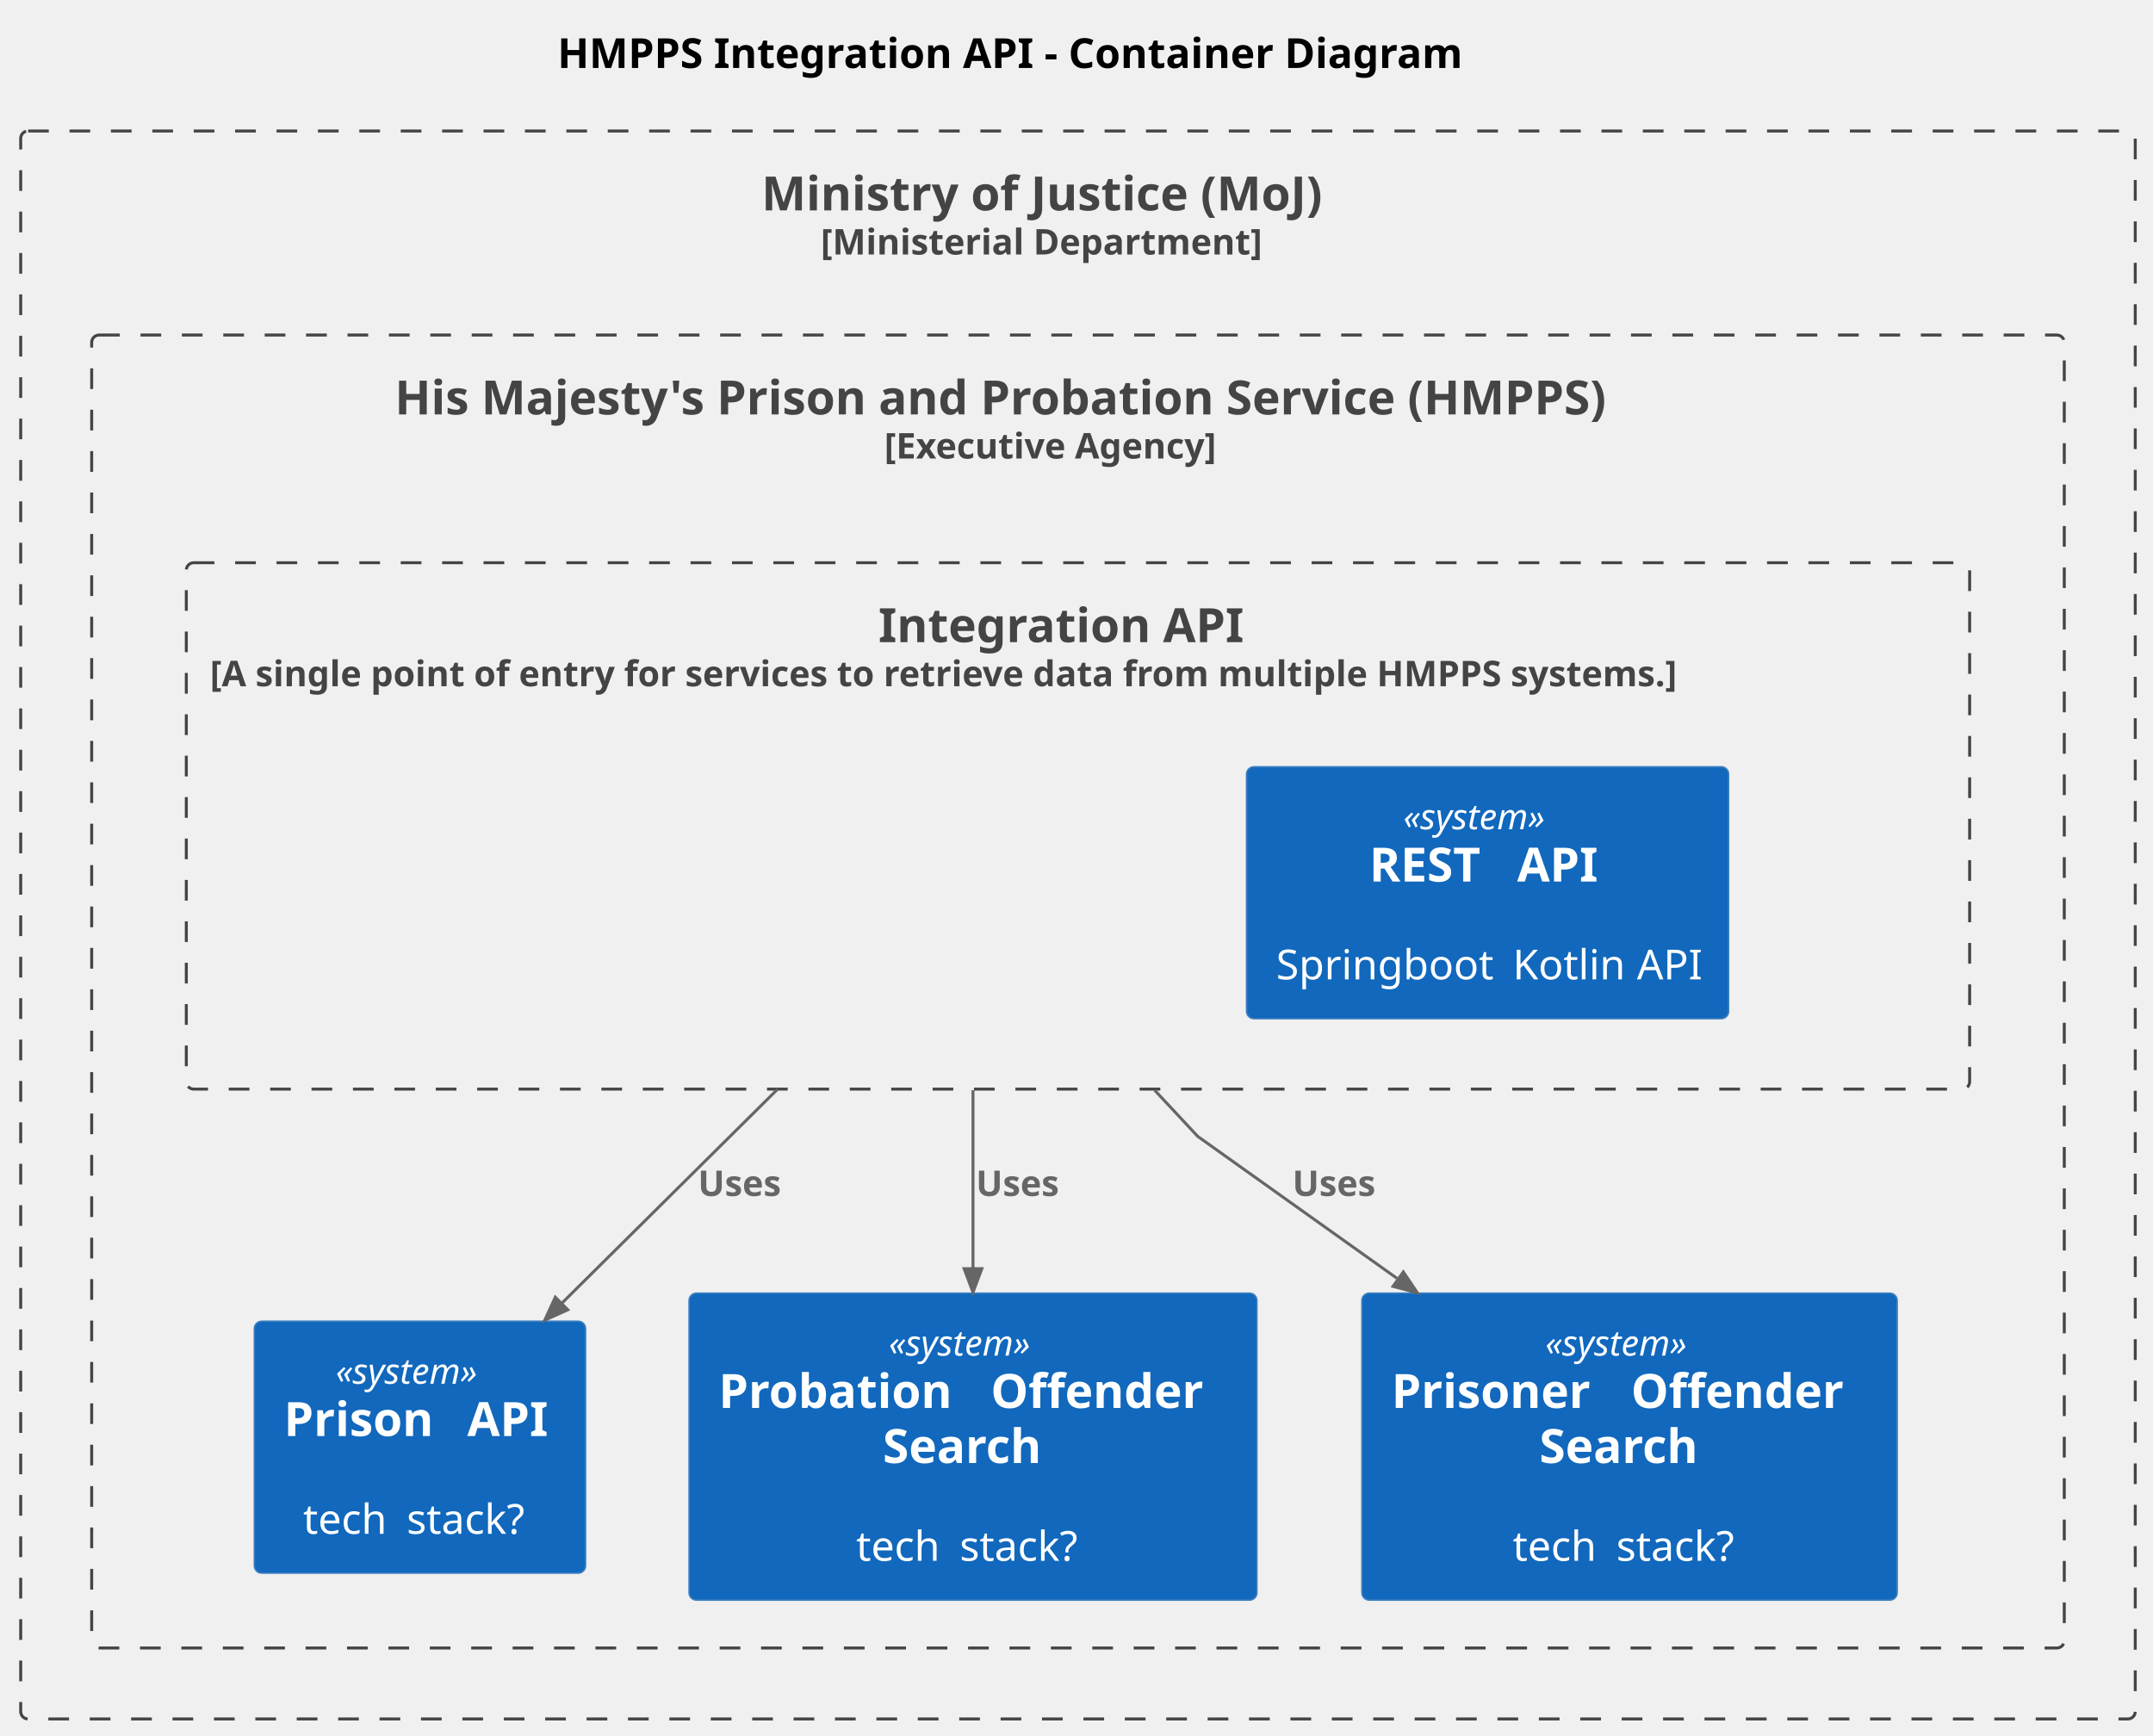
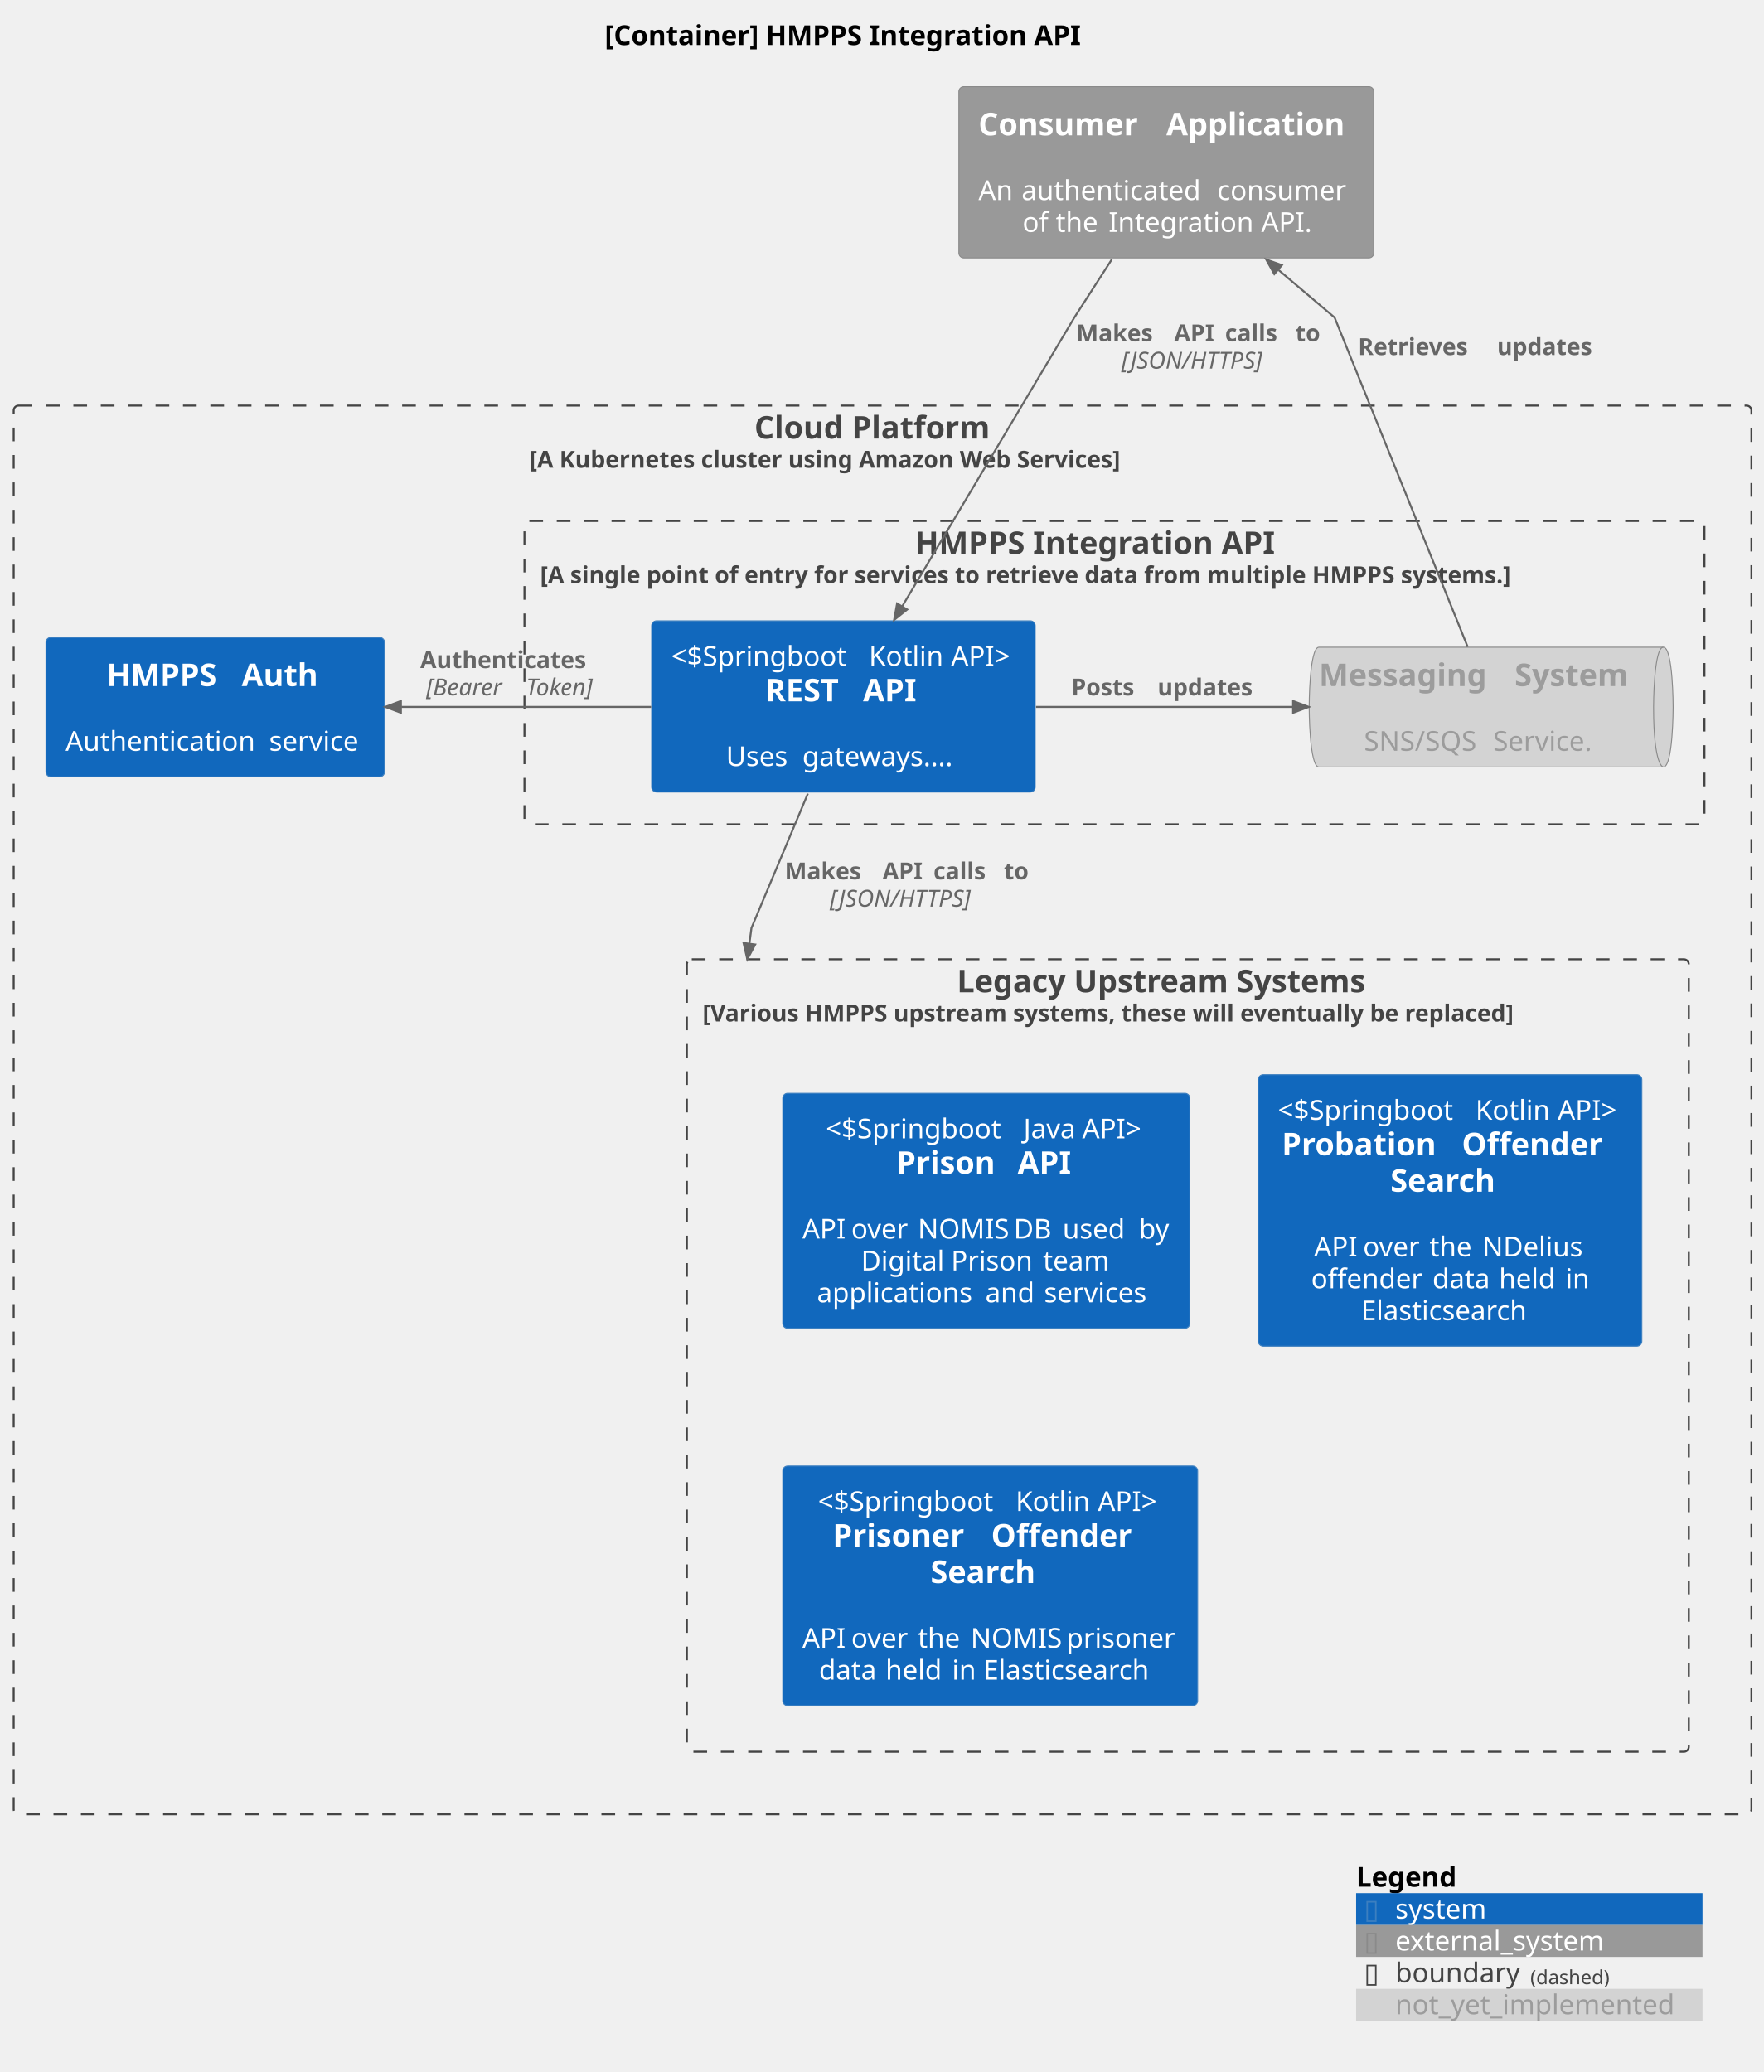
- <svg xmlns="http://www.w3.org/2000/svg" contentStyleType="text/css" height="587px" preserveAspectRatio="none" style="width:728px;height:587px;background:#FFFFFF;" version="1.1" viewBox="0 0 728 587" width="728px" zoomAndPan="magnify">
+ <svg xmlns="http://www.w3.org/2000/svg" xmlns:xlink="http://www.w3.org/1999/xlink" contentStyleType="text/css" height="1059px" preserveAspectRatio="none" style="width:901px;height:1059px;background:#FFFFFF;" version="1.1" viewBox="0 0 901 1059" width="901px" zoomAndPan="magnify">
  <defs />
  <g>
-     <text fill="#000000" font-family="sans-serif" font-size="14" font-weight="bold" lengthAdjust="spacing" textLength="337" x="188.5" y="22.995">HMPPS Integration API - Container Diagram</text>
-     <g id="cluster_moj">
-       <rect fill="none" height="537" rx="2.5" ry="2.5" style="stroke:#444444;stroke-width:1.0;stroke-dasharray:7.0,7.0;" width="715" x="7" y="44.297" />
-       <text fill="#444444" font-family="sans-serif" font-size="16" font-weight="bold" lengthAdjust="spacing" textLength="214" x="257.5" y="71.148">Ministry of Justice (MoJ)</text>
-       <text fill="#444444" font-family="sans-serif" font-size="12" font-weight="bold" lengthAdjust="spacing" textLength="174" x="277.5" y="86.061">[Ministerial Department]</text>
-     </g>
-     <g id="cluster_hmpps">
-       <rect fill="none" height="444" rx="2.5" ry="2.5" style="stroke:#444444;stroke-width:1.0;stroke-dasharray:7.0,7.0;" width="667" x="31" y="113.297" />
-       <text fill="#444444" font-family="sans-serif" font-size="16" font-weight="bold" lengthAdjust="spacing" textLength="462" x="133.5" y="140.148">His Majesty's Prison and Probation Service (HMPPS)</text>
-       <text fill="#444444" font-family="sans-serif" font-size="12" font-weight="bold" lengthAdjust="spacing" textLength="131" x="299" y="155.06">[Executive Agency]</text>
+     <text fill="#000000" font-family="sans-serif" font-size="14" font-weight="bold" lengthAdjust="spacing" textLength="269" x="309" y="22.995">[Container] HMPPS Integration API</text>
+     <g id="cluster_aws_cloudplatform">
+       <a href="https://user-guide.cloud-platform.service.justice.gov.uk/documentation/concepts/cp-tech-overview.html" target="_top" title="https://user-guide.cloud-platform.service.justice.gov.uk/documentation/concepts/cp-tech-overview.html" xlink:actuate="onRequest" xlink:href="https://user-guide.cloud-platform.service.justice.gov.uk/documentation/concepts/cp-tech-overview.html" xlink:show="new" xlink:title="https://user-guide.cloud-platform.service.justice.gov.uk/documentation/concepts/cp-tech-overview.html" xlink:type="simple">
+         <rect fill="none" height="720" rx="2.5" ry="2.5" style="stroke:#444444;stroke-width:1.0;stroke-dasharray:7.0,7.0;" width="888" x="7" y="207.297" />
+         <text fill="#444444" font-family="sans-serif" font-size="16" font-weight="bold" lengthAdjust="spacing" textLength="131" x="385.5" y="224.148">Cloud Platform</text>
+         <text fill="#444444" font-family="sans-serif" font-size="12" font-weight="bold" lengthAdjust="spacing" textLength="361" x="270.5" y="239.06">[A Kubernetes cluster using Amazon Web Services]</text>
+       </a>
    </g>
    <g id="cluster_hmpps_integration_api">
-       <rect fill="none" height="178" rx="2.5" ry="2.5" style="stroke:#444444;stroke-width:1.0;stroke-dasharray:7.0,7.0;" width="603" x="63" y="190.297" />
-       <text fill="#444444" font-family="sans-serif" font-size="16" font-weight="bold" lengthAdjust="spacing" textLength="135" x="297" y="217.148">Integration API</text>
-       <text fill="#444444" font-family="sans-serif" font-size="12" font-weight="bold" lengthAdjust="spacing" textLength="587" x="71" y="232.06">[A single point of entry for services to retrieve data from multiple HMPPS systems.]</text>
+       <a href="https://github.com/ministryofjustice/hmpps-integration-api" target="_top" title="https://github.com/ministryofjustice/hmpps-integration-api" xlink:actuate="onRequest" xlink:href="https://github.com/ministryofjustice/hmpps-integration-api" xlink:show="new" xlink:title="https://github.com/ministryofjustice/hmpps-integration-api" xlink:type="simple">
+         <rect fill="none" height="155" rx="2.5" ry="2.5" style="stroke:#444444;stroke-width:1.0;stroke-dasharray:7.0,7.0;" width="603" x="268" y="266.297" />
+         <text fill="#444444" font-family="sans-serif" font-size="16" font-weight="bold" lengthAdjust="spacing" textLength="204" x="467.5" y="283.148">HMPPS Integration API</text>
+         <text fill="#444444" font-family="sans-serif" font-size="12" font-weight="bold" lengthAdjust="spacing" textLength="587" x="276" y="298.06">[A single point of entry for services to retrieve data from multiple HMPPS systems.]</text>
+       </a>
+     </g>
+     <g id="cluster_upstream">
+       <rect fill="none" height="405" rx="2.5" ry="2.5" style="stroke:#444444;stroke-width:1.0;stroke-dasharray:7.0,7.0;" width="512" x="351" y="490.297" />
+       <text fill="#444444" font-family="sans-serif" font-size="16" font-weight="bold" lengthAdjust="spacing" textLength="236" x="489" y="507.148">Legacy Upstream Systems</text>
+       <text fill="#444444" font-family="sans-serif" font-size="12" font-weight="bold" lengthAdjust="spacing" textLength="496" x="359" y="522.061">[Various HMPPS upstream systems, these will eventually be replaced]</text>
+     </g>
+     <g id="elem_hmpps_auth">
+       <a href="https://github.com/ministryofjustice/hmpps-auth" target="_top" title="https://github.com/ministryofjustice/hmpps-auth" xlink:actuate="onRequest" xlink:href="https://github.com/ministryofjustice/hmpps-auth" xlink:show="new" xlink:title="https://github.com/ministryofjustice/hmpps-auth" xlink:type="simple">
+         <rect fill="#1168BD" height="71.219" rx="2.5" ry="2.5" style="stroke:#3C7FC0;stroke-width:0.5;" width="173" x="23.5" y="325.797" />
+         <text fill="#FFFFFF" font-family="sans-serif" font-size="16" font-weight="bold" lengthAdjust="spacing" textLength="63" x="54.5" y="350.648">HMPPS</text>
+         <text fill="#FFFFFF" font-family="sans-serif" font-size="16" font-weight="bold" lengthAdjust="spacing" textLength="6" x="117.5" y="350.648"> </text>
+         <text fill="#FFFFFF" font-family="sans-serif" font-size="16" font-weight="bold" lengthAdjust="spacing" textLength="42" x="123.5" y="350.648">Auth</text>
+         <text fill="#FFFFFF" font-family="sans-serif" font-size="14" lengthAdjust="spacing" textLength="4" x="108" y="367.417"> </text>
+         <text fill="#FFFFFF" font-family="sans-serif" font-size="14" lengthAdjust="spacing" textLength="100" x="33.5" y="383.714">Authentication</text>
+         <text fill="#FFFFFF" font-family="sans-serif" font-size="14" lengthAdjust="spacing" textLength="4" x="133.5" y="383.714"> </text>
+         <text fill="#FFFFFF" font-family="sans-serif" font-size="14" lengthAdjust="spacing" textLength="49" x="137.5" y="383.714">service</text>
+       </a>
+     </g>
+     <g id="elem_springboot_api">
+       <rect fill="#1168BD" height="87.516" rx="2.5" ry="2.5" style="stroke:#3C7FC0;stroke-width:0.5;" width="196" x="333" y="317.297" />
+       <text fill="#FFFFFF" font-family="sans-serif" font-size="14" lengthAdjust="spacing" textLength="97" x="343" y="340.292">&lt;$Springboot</text>
+       <text fill="#FFFFFF" font-family="sans-serif" font-size="14" lengthAdjust="spacing" textLength="4" x="440" y="340.292"> </text>
+       <text fill="#FFFFFF" font-family="sans-serif" font-size="14" lengthAdjust="spacing" textLength="38" x="444" y="340.292">Kotlin</text>
+       <text fill="#FFFFFF" font-family="sans-serif" font-size="14" lengthAdjust="spacing" textLength="4" x="482" y="340.292"> </text>
+       <text fill="#FFFFFF" font-family="sans-serif" font-size="14" lengthAdjust="spacing" textLength="33" x="486" y="340.292">API&gt;</text>
+       <text fill="#FFFFFF" font-family="sans-serif" font-size="16" font-weight="bold" lengthAdjust="spacing" textLength="44" x="391" y="358.445">REST</text>
+       <text fill="#FFFFFF" font-family="sans-serif" font-size="16" font-weight="bold" lengthAdjust="spacing" textLength="6" x="435" y="358.445"> </text>
+       <text fill="#FFFFFF" font-family="sans-serif" font-size="16" font-weight="bold" lengthAdjust="spacing" textLength="30" x="441" y="358.445">API</text>
+       <text fill="#FFFFFF" font-family="sans-serif" font-size="14" lengthAdjust="spacing" textLength="4" x="429" y="375.214"> </text>
+       <text fill="#FFFFFF" font-family="sans-serif" font-size="14" lengthAdjust="spacing" textLength="35" x="371" y="391.511">Uses</text>
+       <text fill="#FFFFFF" font-family="sans-serif" font-size="14" lengthAdjust="spacing" textLength="4" x="406" y="391.511"> </text>
+       <text fill="#FFFFFF" font-family="sans-serif" font-size="14" lengthAdjust="spacing" textLength="81" x="410" y="391.511">gateways....</text>
+     </g>
+     <g id="elem_messaging">
+       <path d="M674,330.797 L850,330.797 C855,330.797 855,361.406 855,361.406 C855,361.406 855,392.016 850,392.016 L674,392.016 C669,392.016 669,361.406 669,361.406 C669,361.406 669,330.797 674,330.797 " fill="#D3D3D3" style="stroke:#8A8A8A;stroke-width:0.5;" />
+       <path d="M850,330.797 C845,330.797 845,361.406 845,361.406 C845,392.016 850,392.016 850,392.016 " fill="none" style="stroke:#8A8A8A;stroke-width:0.5;" />
+       <text fill="#9C9C9C" font-family="sans-serif" font-size="16" font-weight="bold" lengthAdjust="spacing" textLength="94" x="674" y="350.648">Messaging</text>
+       <text fill="#9C9C9C" font-family="sans-serif" font-size="16" font-weight="bold" lengthAdjust="spacing" textLength="6" x="768" y="350.648"> </text>
+       <text fill="#9C9C9C" font-family="sans-serif" font-size="16" font-weight="bold" lengthAdjust="spacing" textLength="66" x="774" y="350.648">System</text>
+       <text fill="#9C9C9C" font-family="sans-serif" font-size="14" lengthAdjust="spacing" textLength="4" x="755" y="367.417"> </text>
+       <text fill="#9C9C9C" font-family="sans-serif" font-size="14" lengthAdjust="spacing" textLength="62" x="697" y="383.714">SNS/SQS</text>
+       <text fill="#9C9C9C" font-family="sans-serif" font-size="14" lengthAdjust="spacing" textLength="4" x="759" y="383.714"> </text>
+       <text fill="#9C9C9C" font-family="sans-serif" font-size="14" lengthAdjust="spacing" textLength="54" x="763" y="383.714">Service.</text>
    </g>
    <g id="elem_prison_api">
-       <rect fill="#1168BD" height="85.188" rx="2.5" ry="2.5" style="stroke:#3C7FC0;stroke-width:0.5;" width="112" x="86" y="446.797" />
-       <text fill="#FFFFFF" font-family="sans-serif" font-size="12" font-style="italic" lengthAdjust="spacing" textLength="57" x="113.5" y="467.935">«system»</text>
-       <text fill="#FFFFFF" font-family="sans-serif" font-size="16" font-weight="bold" lengthAdjust="spacing" textLength="56" x="96" y="485.617">Prison</text>
-       <text fill="#FFFFFF" font-family="sans-serif" font-size="16" font-weight="bold" lengthAdjust="spacing" textLength="6" x="152" y="485.617"> </text>
-       <text fill="#FFFFFF" font-family="sans-serif" font-size="16" font-weight="bold" lengthAdjust="spacing" textLength="30" x="158" y="485.617">API</text>
-       <text fill="#FFFFFF" font-family="sans-serif" font-size="14" lengthAdjust="spacing" textLength="4" x="140" y="502.386"> </text>
-       <text fill="#FFFFFF" font-family="sans-serif" font-size="14" lengthAdjust="spacing" textLength="31" x="102.5" y="518.683">tech</text>
-       <text fill="#FFFFFF" font-family="sans-serif" font-size="14" lengthAdjust="spacing" textLength="4" x="133.5" y="518.683"> </text>
-       <text fill="#FFFFFF" font-family="sans-serif" font-size="14" lengthAdjust="spacing" textLength="44" x="137.5" y="518.683">stack?</text>
+       <rect fill="#1168BD" height="120.109" rx="2.5" ry="2.5" style="stroke:#3C7FC0;stroke-width:0.5;" width="208" x="400" y="558.797" />
+       <text fill="#FFFFFF" font-family="sans-serif" font-size="14" lengthAdjust="spacing" textLength="97" x="422" y="581.792">&lt;$Springboot</text>
+       <text fill="#FFFFFF" font-family="sans-serif" font-size="14" lengthAdjust="spacing" textLength="4" x="519" y="581.792"> </text>
+       <text fill="#FFFFFF" font-family="sans-serif" font-size="14" lengthAdjust="spacing" textLength="26" x="523" y="581.792">Java</text>
+       <text fill="#FFFFFF" font-family="sans-serif" font-size="14" lengthAdjust="spacing" textLength="4" x="549" y="581.792"> </text>
+       <text fill="#FFFFFF" font-family="sans-serif" font-size="14" lengthAdjust="spacing" textLength="33" x="553" y="581.792">API&gt;</text>
+       <text fill="#FFFFFF" font-family="sans-serif" font-size="16" font-weight="bold" lengthAdjust="spacing" textLength="56" x="458" y="599.945">Prison</text>
+       <text fill="#FFFFFF" font-family="sans-serif" font-size="16" font-weight="bold" lengthAdjust="spacing" textLength="6" x="514" y="599.945"> </text>
+       <text fill="#FFFFFF" font-family="sans-serif" font-size="16" font-weight="bold" lengthAdjust="spacing" textLength="30" x="520" y="599.945">API</text>
+       <text fill="#FFFFFF" font-family="sans-serif" font-size="14" lengthAdjust="spacing" textLength="4" x="502" y="616.714"> </text>
+       <text fill="#FFFFFF" font-family="sans-serif" font-size="14" lengthAdjust="spacing" textLength="21" x="410" y="633.011">API</text>
+       <text fill="#FFFFFF" font-family="sans-serif" font-size="14" lengthAdjust="spacing" textLength="4" x="431" y="633.011"> </text>
+       <text fill="#FFFFFF" font-family="sans-serif" font-size="14" lengthAdjust="spacing" textLength="30" x="435" y="633.011">over</text>
+       <text fill="#FFFFFF" font-family="sans-serif" font-size="14" lengthAdjust="spacing" textLength="4" x="465" y="633.011"> </text>
+       <text fill="#FFFFFF" font-family="sans-serif" font-size="14" lengthAdjust="spacing" textLength="45" x="469" y="633.011">NOMIS</text>
+       <text fill="#FFFFFF" font-family="sans-serif" font-size="14" lengthAdjust="spacing" textLength="4" x="514" y="633.011"> </text>
+       <text fill="#FFFFFF" font-family="sans-serif" font-size="14" lengthAdjust="spacing" textLength="21" x="518" y="633.011">DB</text>
+       <text fill="#FFFFFF" font-family="sans-serif" font-size="14" lengthAdjust="spacing" textLength="4" x="539" y="633.011"> </text>
+       <text fill="#FFFFFF" font-family="sans-serif" font-size="14" lengthAdjust="spacing" textLength="35" x="543" y="633.011">used</text>
+       <text fill="#FFFFFF" font-family="sans-serif" font-size="14" lengthAdjust="spacing" textLength="4" x="578" y="633.011"> </text>
+       <text fill="#FFFFFF" font-family="sans-serif" font-size="14" lengthAdjust="spacing" textLength="16" x="582" y="633.011">by</text>
+       <text fill="#FFFFFF" font-family="sans-serif" font-size="14" lengthAdjust="spacing" textLength="42" x="440" y="649.308">Digital</text>
+       <text fill="#FFFFFF" font-family="sans-serif" font-size="14" lengthAdjust="spacing" textLength="4" x="482" y="649.308"> </text>
+       <text fill="#FFFFFF" font-family="sans-serif" font-size="14" lengthAdjust="spacing" textLength="43" x="486" y="649.308">Prison</text>
+       <text fill="#FFFFFF" font-family="sans-serif" font-size="14" lengthAdjust="spacing" textLength="4" x="529" y="649.308"> </text>
+       <text fill="#FFFFFF" font-family="sans-serif" font-size="14" lengthAdjust="spacing" textLength="35" x="533" y="649.308">team</text>
+       <text fill="#FFFFFF" font-family="sans-serif" font-size="14" lengthAdjust="spacing" textLength="82" x="417.5" y="665.605">applications</text>
+       <text fill="#FFFFFF" font-family="sans-serif" font-size="14" lengthAdjust="spacing" textLength="4" x="499.5" y="665.605"> </text>
+       <text fill="#FFFFFF" font-family="sans-serif" font-size="14" lengthAdjust="spacing" textLength="26" x="503.5" y="665.605">and</text>
+       <text fill="#FFFFFF" font-family="sans-serif" font-size="14" lengthAdjust="spacing" textLength="4" x="529.5" y="665.605"> </text>
+       <text fill="#FFFFFF" font-family="sans-serif" font-size="14" lengthAdjust="spacing" textLength="57" x="533.5" y="665.605">services</text>
    </g>
    <g id="elem_probation_offender_search">
-       <rect fill="#1168BD" height="103.812" rx="2.5" ry="2.5" style="stroke:#3C7FC0;stroke-width:0.5;" width="192" x="233" y="437.297" />
-       <text fill="#FFFFFF" font-family="sans-serif" font-size="12" font-style="italic" lengthAdjust="spacing" textLength="57" x="300.5" y="458.435">«system»</text>
-       <text fill="#FFFFFF" font-family="sans-serif" font-size="16" font-weight="bold" lengthAdjust="spacing" textLength="86" x="243" y="476.117">Probation</text>
-       <text fill="#FFFFFF" font-family="sans-serif" font-size="16" font-weight="bold" lengthAdjust="spacing" textLength="6" x="329" y="476.117"> </text>
-       <text fill="#FFFFFF" font-family="sans-serif" font-size="16" font-weight="bold" lengthAdjust="spacing" textLength="80" x="335" y="476.117">Offender</text>
-       <text fill="#FFFFFF" font-family="sans-serif" font-size="16" font-weight="bold" lengthAdjust="spacing" textLength="61" x="298.5" y="494.742">Search</text>
-       <text fill="#FFFFFF" font-family="sans-serif" font-size="14" lengthAdjust="spacing" textLength="4" x="327" y="511.511"> </text>
-       <text fill="#FFFFFF" font-family="sans-serif" font-size="14" lengthAdjust="spacing" textLength="31" x="289.5" y="527.808">tech</text>
-       <text fill="#FFFFFF" font-family="sans-serif" font-size="14" lengthAdjust="spacing" textLength="4" x="320.5" y="527.808"> </text>
-       <text fill="#FFFFFF" font-family="sans-serif" font-size="14" lengthAdjust="spacing" textLength="44" x="324.5" y="527.808">stack?</text>
+       <rect fill="#1168BD" height="138.734" rx="2.5" ry="2.5" style="stroke:#3C7FC0;stroke-width:0.5;" width="196" x="643" y="549.297" />
+       <text fill="#FFFFFF" font-family="sans-serif" font-size="14" lengthAdjust="spacing" textLength="97" x="653" y="572.292">&lt;$Springboot</text>
+       <text fill="#FFFFFF" font-family="sans-serif" font-size="14" lengthAdjust="spacing" textLength="4" x="750" y="572.292"> </text>
+       <text fill="#FFFFFF" font-family="sans-serif" font-size="14" lengthAdjust="spacing" textLength="38" x="754" y="572.292">Kotlin</text>
+       <text fill="#FFFFFF" font-family="sans-serif" font-size="14" lengthAdjust="spacing" textLength="4" x="792" y="572.292"> </text>
+       <text fill="#FFFFFF" font-family="sans-serif" font-size="14" lengthAdjust="spacing" textLength="33" x="796" y="572.292">API&gt;</text>
+       <text fill="#FFFFFF" font-family="sans-serif" font-size="16" font-weight="bold" lengthAdjust="spacing" textLength="86" x="655" y="590.445">Probation</text>
+       <text fill="#FFFFFF" font-family="sans-serif" font-size="16" font-weight="bold" lengthAdjust="spacing" textLength="6" x="741" y="590.445"> </text>
+       <text fill="#FFFFFF" font-family="sans-serif" font-size="16" font-weight="bold" lengthAdjust="spacing" textLength="80" x="747" y="590.445">Offender</text>
+       <text fill="#FFFFFF" font-family="sans-serif" font-size="16" font-weight="bold" lengthAdjust="spacing" textLength="61" x="710.5" y="609.07">Search</text>
+       <text fill="#FFFFFF" font-family="sans-serif" font-size="14" lengthAdjust="spacing" textLength="4" x="739" y="625.839"> </text>
+       <text fill="#FFFFFF" font-family="sans-serif" font-size="14" lengthAdjust="spacing" textLength="21" x="671.5" y="642.136">API</text>
+       <text fill="#FFFFFF" font-family="sans-serif" font-size="14" lengthAdjust="spacing" textLength="4" x="692.5" y="642.136"> </text>
+       <text fill="#FFFFFF" font-family="sans-serif" font-size="14" lengthAdjust="spacing" textLength="30" x="696.5" y="642.136">over</text>
+       <text fill="#FFFFFF" font-family="sans-serif" font-size="14" lengthAdjust="spacing" textLength="4" x="726.5" y="642.136"> </text>
+       <text fill="#FFFFFF" font-family="sans-serif" font-size="14" lengthAdjust="spacing" textLength="23" x="730.5" y="642.136">the</text>
+       <text fill="#FFFFFF" font-family="sans-serif" font-size="14" lengthAdjust="spacing" textLength="4" x="753.5" y="642.136"> </text>
+       <text fill="#FFFFFF" font-family="sans-serif" font-size="14" lengthAdjust="spacing" textLength="53" x="757.5" y="642.136">NDelius</text>
+       <text fill="#FFFFFF" font-family="sans-serif" font-size="14" lengthAdjust="spacing" textLength="58" x="670" y="658.433">offender</text>
+       <text fill="#FFFFFF" font-family="sans-serif" font-size="14" lengthAdjust="spacing" textLength="4" x="728" y="658.433"> </text>
+       <text fill="#FFFFFF" font-family="sans-serif" font-size="14" lengthAdjust="spacing" textLength="30" x="732" y="658.433">data</text>
+       <text fill="#FFFFFF" font-family="sans-serif" font-size="14" lengthAdjust="spacing" textLength="4" x="762" y="658.433"> </text>
+       <text fill="#FFFFFF" font-family="sans-serif" font-size="14" lengthAdjust="spacing" textLength="30" x="766" y="658.433">held</text>
+       <text fill="#FFFFFF" font-family="sans-serif" font-size="14" lengthAdjust="spacing" textLength="4" x="796" y="658.433"> </text>
+       <text fill="#FFFFFF" font-family="sans-serif" font-size="14" lengthAdjust="spacing" textLength="12" x="800" y="658.433">in</text>
+       <text fill="#FFFFFF" font-family="sans-serif" font-size="14" lengthAdjust="spacing" textLength="91" x="695.5" y="674.73">Elasticsearch</text>
    </g>
    <g id="elem_prison_offender_search">
-       <rect fill="#1168BD" height="103.812" rx="2.5" ry="2.5" style="stroke:#3C7FC0;stroke-width:0.5;" width="181" x="460.5" y="437.297" />
-       <text fill="#FFFFFF" font-family="sans-serif" font-size="12" font-style="italic" lengthAdjust="spacing" textLength="57" x="522.5" y="458.435">«system»</text>
-       <text fill="#FFFFFF" font-family="sans-serif" font-size="16" font-weight="bold" lengthAdjust="spacing" textLength="75" x="470.5" y="476.117">Prisoner</text>
-       <text fill="#FFFFFF" font-family="sans-serif" font-size="16" font-weight="bold" lengthAdjust="spacing" textLength="6" x="545.5" y="476.117"> </text>
-       <text fill="#FFFFFF" font-family="sans-serif" font-size="16" font-weight="bold" lengthAdjust="spacing" textLength="80" x="551.5" y="476.117">Offender</text>
-       <text fill="#FFFFFF" font-family="sans-serif" font-size="16" font-weight="bold" lengthAdjust="spacing" textLength="61" x="520.5" y="494.742">Search</text>
-       <text fill="#FFFFFF" font-family="sans-serif" font-size="14" lengthAdjust="spacing" textLength="4" x="549" y="511.511"> </text>
-       <text fill="#FFFFFF" font-family="sans-serif" font-size="14" lengthAdjust="spacing" textLength="31" x="511.5" y="527.808">tech</text>
-       <text fill="#FFFFFF" font-family="sans-serif" font-size="14" lengthAdjust="spacing" textLength="4" x="542.5" y="527.808"> </text>
-       <text fill="#FFFFFF" font-family="sans-serif" font-size="14" lengthAdjust="spacing" textLength="44" x="546.5" y="527.808">stack?</text>
-     </g>
-     <g id="elem_springboot_api">
-       <rect fill="#1168BD" height="85.188" rx="2.5" ry="2.5" style="stroke:#3C7FC0;stroke-width:0.5;" width="163" x="421.5" y="259.297" />
-       <text fill="#FFFFFF" font-family="sans-serif" font-size="12" font-style="italic" lengthAdjust="spacing" textLength="57" x="474.5" y="280.435">«system»</text>
-       <text fill="#FFFFFF" font-family="sans-serif" font-size="16" font-weight="bold" lengthAdjust="spacing" textLength="44" x="463" y="298.117">REST</text>
-       <text fill="#FFFFFF" font-family="sans-serif" font-size="16" font-weight="bold" lengthAdjust="spacing" textLength="6" x="507" y="298.117"> </text>
-       <text fill="#FFFFFF" font-family="sans-serif" font-size="16" font-weight="bold" lengthAdjust="spacing" textLength="30" x="513" y="298.117">API</text>
-       <text fill="#FFFFFF" font-family="sans-serif" font-size="14" lengthAdjust="spacing" textLength="4" x="501" y="314.886"> </text>
-       <text fill="#FFFFFF" font-family="sans-serif" font-size="14" lengthAdjust="spacing" textLength="76" x="431.5" y="331.183">Springboot</text>
-       <text fill="#FFFFFF" font-family="sans-serif" font-size="14" lengthAdjust="spacing" textLength="4" x="507.5" y="331.183"> </text>
-       <text fill="#FFFFFF" font-family="sans-serif" font-size="14" lengthAdjust="spacing" textLength="38" x="511.5" y="331.183">Kotlin</text>
-       <text fill="#FFFFFF" font-family="sans-serif" font-size="14" lengthAdjust="spacing" textLength="4" x="549.5" y="331.183"> </text>
-       <text fill="#FFFFFF" font-family="sans-serif" font-size="14" lengthAdjust="spacing" textLength="21" x="553.5" y="331.183">API</text>
-     </g>
-     <g id="link_hmpps_integration_api_prison_api">
-       <path d="M262.966,368.3 C262.737,368.528 262.508,368.755 262.278,368.983 C260.441,370.805 258.59,372.641 256.726,374.49 C249.272,381.884 241.628,389.467 233.997,397.036 C218.736,412.174 203.528,427.259 190,440.677 " fill="none" id="hmpps_integration_api-to-prison_api" style="stroke:#666666;stroke-width:1.0;" />
-       <polygon fill="#666666" points="184.2,446.437,191.992,442.931,187.765,438.672,184.2,446.437" style="stroke:#666666;stroke-width:1.0;" />
-       <text fill="#666666" font-family="sans-serif" font-size="12" font-weight="bold" lengthAdjust="spacing" textLength="35" x="236" y="404.435">Uses</text>
-     </g>
-     <g id="link_hmpps_integration_api_probation_offender_search">
-       <path d="M329,368.683 C329,368.895 329,369.106 329,369.318 C329,370.166 329,371.017 329,371.871 C329,373.579 329,375.298 329,377.026 C329,380.482 329,383.974 329,387.482 C329,401.512 329,415.789 329,429.017 " fill="none" id="hmpps_integration_api-to-probation_offender_search" style="stroke:#666666;stroke-width:1.0;" />
-       <polygon fill="#666666" points="329,437.027,332,429.027,326,429.027,329,437.027" style="stroke:#666666;stroke-width:1.0;" />
-       <text fill="#666666" font-family="sans-serif" font-size="12" font-weight="bold" lengthAdjust="spacing" textLength="35" x="330" y="404.435">Uses</text>
-     </g>
-     <g id="link_hmpps_integration_api_prison_offender_search">
-       <path d="M390.398,368.638 C390.516,368.764 390.633,368.89 390.75,369.016 C391.686,370.019 392.59,370.989 393.458,371.919 C400.397,379.361 405,384.297 405,384.297 C405,384.297 437.84,407.687 472.36,432.287 " fill="none" id="hmpps_integration_api-to-prison_offender_search" style="stroke:#666666;stroke-width:1.0;" />
-       <polygon fill="#666666" points="479.28,437.207,474.507,430.121,471.024,435.007,479.28,437.207" style="stroke:#666666;stroke-width:1.0;" />
-       <text fill="#666666" font-family="sans-serif" font-size="12" font-weight="bold" lengthAdjust="spacing" textLength="35" x="437" y="404.435">Uses</text>
-     </g>
+       <rect fill="#1168BD" height="122.438" rx="2.5" ry="2.5" style="stroke:#3C7FC0;stroke-width:0.5;" width="212" x="400" y="749.297" />
+       <text fill="#FFFFFF" font-family="sans-serif" font-size="14" lengthAdjust="spacing" textLength="97" x="418" y="772.292">&lt;$Springboot</text>
+       <text fill="#FFFFFF" font-family="sans-serif" font-size="14" lengthAdjust="spacing" textLength="4" x="515" y="772.292"> </text>
+       <text fill="#FFFFFF" font-family="sans-serif" font-size="14" lengthAdjust="spacing" textLength="38" x="519" y="772.292">Kotlin</text>
+       <text fill="#FFFFFF" font-family="sans-serif" font-size="14" lengthAdjust="spacing" textLength="4" x="557" y="772.292"> </text>
+       <text fill="#FFFFFF" font-family="sans-serif" font-size="14" lengthAdjust="spacing" textLength="33" x="561" y="772.292">API&gt;</text>
+       <text fill="#FFFFFF" font-family="sans-serif" font-size="16" font-weight="bold" lengthAdjust="spacing" textLength="75" x="425.5" y="790.445">Prisoner</text>
+       <text fill="#FFFFFF" font-family="sans-serif" font-size="16" font-weight="bold" lengthAdjust="spacing" textLength="6" x="500.5" y="790.445"> </text>
+       <text fill="#FFFFFF" font-family="sans-serif" font-size="16" font-weight="bold" lengthAdjust="spacing" textLength="80" x="506.5" y="790.445">Offender</text>
+       <text fill="#FFFFFF" font-family="sans-serif" font-size="16" font-weight="bold" lengthAdjust="spacing" textLength="61" x="475.5" y="809.07">Search</text>
+       <text fill="#FFFFFF" font-family="sans-serif" font-size="14" lengthAdjust="spacing" textLength="4" x="504" y="825.839"> </text>
+       <text fill="#FFFFFF" font-family="sans-serif" font-size="14" lengthAdjust="spacing" textLength="21" x="410" y="842.136">API</text>
+       <text fill="#FFFFFF" font-family="sans-serif" font-size="14" lengthAdjust="spacing" textLength="4" x="431" y="842.136"> </text>
+       <text fill="#FFFFFF" font-family="sans-serif" font-size="14" lengthAdjust="spacing" textLength="30" x="435" y="842.136">over</text>
+       <text fill="#FFFFFF" font-family="sans-serif" font-size="14" lengthAdjust="spacing" textLength="4" x="465" y="842.136"> </text>
+       <text fill="#FFFFFF" font-family="sans-serif" font-size="14" lengthAdjust="spacing" textLength="23" x="469" y="842.136">the</text>
+       <text fill="#FFFFFF" font-family="sans-serif" font-size="14" lengthAdjust="spacing" textLength="4" x="492" y="842.136"> </text>
+       <text fill="#FFFFFF" font-family="sans-serif" font-size="14" lengthAdjust="spacing" textLength="45" x="496" y="842.136">NOMIS</text>
+       <text fill="#FFFFFF" font-family="sans-serif" font-size="14" lengthAdjust="spacing" textLength="4" x="541" y="842.136"> </text>
+       <text fill="#FFFFFF" font-family="sans-serif" font-size="14" lengthAdjust="spacing" textLength="57" x="545" y="842.136">prisoner</text>
+       <text fill="#FFFFFF" font-family="sans-serif" font-size="14" lengthAdjust="spacing" textLength="30" x="418.5" y="858.433">data</text>
+       <text fill="#FFFFFF" font-family="sans-serif" font-size="14" lengthAdjust="spacing" textLength="4" x="448.5" y="858.433"> </text>
+       <text fill="#FFFFFF" font-family="sans-serif" font-size="14" lengthAdjust="spacing" textLength="30" x="452.5" y="858.433">held</text>
+       <text fill="#FFFFFF" font-family="sans-serif" font-size="14" lengthAdjust="spacing" textLength="4" x="482.5" y="858.433"> </text>
+       <text fill="#FFFFFF" font-family="sans-serif" font-size="14" lengthAdjust="spacing" textLength="12" x="486.5" y="858.433">in</text>
+       <text fill="#FFFFFF" font-family="sans-serif" font-size="14" lengthAdjust="spacing" textLength="4" x="498.5" y="858.433"> </text>
+       <text fill="#FFFFFF" font-family="sans-serif" font-size="14" lengthAdjust="spacing" textLength="91" x="502.5" y="858.433">Elasticsearch</text>
+     </g>
+     <g id="elem_consumer">
+       <rect fill="#999999" height="87.516" rx="2.5" ry="2.5" style="stroke:#8A8A8A;stroke-width:0.5;" width="212" x="490" y="44.297" />
+       <text fill="#FFFFFF" font-family="sans-serif" font-size="16" font-weight="bold" lengthAdjust="spacing" textLength="90" x="500" y="69.148">Consumer</text>
+       <text fill="#FFFFFF" font-family="sans-serif" font-size="16" font-weight="bold" lengthAdjust="spacing" textLength="6" x="590" y="69.148"> </text>
+       <text fill="#FFFFFF" font-family="sans-serif" font-size="16" font-weight="bold" lengthAdjust="spacing" textLength="96" x="596" y="69.148">Application</text>
+       <text fill="#FFFFFF" font-family="sans-serif" font-size="14" lengthAdjust="spacing" textLength="4" x="594" y="85.917"> </text>
+       <text fill="#FFFFFF" font-family="sans-serif" font-size="14" lengthAdjust="spacing" textLength="18" x="500" y="102.214">An</text>
+       <text fill="#FFFFFF" font-family="sans-serif" font-size="14" lengthAdjust="spacing" textLength="4" x="518" y="102.214"> </text>
+       <text fill="#FFFFFF" font-family="sans-serif" font-size="14" lengthAdjust="spacing" textLength="96" x="522" y="102.214">authenticated</text>
+       <text fill="#FFFFFF" font-family="sans-serif" font-size="14" lengthAdjust="spacing" textLength="4" x="618" y="102.214"> </text>
+       <text fill="#FFFFFF" font-family="sans-serif" font-size="14" lengthAdjust="spacing" textLength="70" x="622" y="102.214">consumer</text>
+       <text fill="#FFFFFF" font-family="sans-serif" font-size="14" lengthAdjust="spacing" textLength="13" x="522.5" y="118.511">of</text>
+       <text fill="#FFFFFF" font-family="sans-serif" font-size="14" lengthAdjust="spacing" textLength="4" x="535.5" y="118.511"> </text>
+       <text fill="#FFFFFF" font-family="sans-serif" font-size="14" lengthAdjust="spacing" textLength="23" x="539.5" y="118.511">the</text>
+       <text fill="#FFFFFF" font-family="sans-serif" font-size="14" lengthAdjust="spacing" textLength="4" x="562.5" y="118.511"> </text>
+       <text fill="#FFFFFF" font-family="sans-serif" font-size="14" lengthAdjust="spacing" textLength="74" x="566.5" y="118.511">Integration</text>
+       <text fill="#FFFFFF" font-family="sans-serif" font-size="14" lengthAdjust="spacing" textLength="4" x="640.5" y="118.511"> </text>
+       <text fill="#FFFFFF" font-family="sans-serif" font-size="14" lengthAdjust="spacing" textLength="25" x="644.5" y="118.511">API.</text>
+     </g>
+     <g id="link_consumer_springboot_api">
+       <path d="M568.12,132.607 C558,148.327 549,162.297 549,162.297 C549,162.297 496.03,251.187 461.06,309.847 " fill="none" id="consumer-to-springboot_api" style="stroke:#666666;stroke-width:1.0;" />
+       <polygon fill="#666666" points="456.9,316.847,463.575,311.514,458.423,308.44,456.9,316.847" style="stroke:#666666;stroke-width:1.0;" />
+       <text fill="#666666" font-family="sans-serif" font-size="12" font-weight="bold" lengthAdjust="spacing" textLength="46" x="550" y="174.435">Makes</text>
+       <text fill="#666666" font-family="sans-serif" font-size="12" font-weight="bold" lengthAdjust="spacing" textLength="4" x="596" y="174.435"> </text>
+       <text fill="#666666" font-family="sans-serif" font-size="12" font-weight="bold" lengthAdjust="spacing" textLength="22" x="600" y="174.435">API</text>
+       <text fill="#666666" font-family="sans-serif" font-size="12" font-weight="bold" lengthAdjust="spacing" textLength="4" x="622" y="174.435"> </text>
+       <text fill="#666666" font-family="sans-serif" font-size="12" font-weight="bold" lengthAdjust="spacing" textLength="32" x="626" y="174.435">calls</text>
+       <text fill="#666666" font-family="sans-serif" font-size="12" font-weight="bold" lengthAdjust="spacing" textLength="4" x="658" y="174.435"> </text>
+       <text fill="#666666" font-family="sans-serif" font-size="12" font-weight="bold" lengthAdjust="spacing" textLength="15" x="662" y="174.435">to</text>
+       <text fill="#666666" font-family="sans-serif" font-size="12" font-style="italic" lengthAdjust="spacing" textLength="81" x="573" y="188.404">[JSON/HTTPS]</text>
+     </g>
+     <g id="link_springboot_api_messaging">
+       <path d="M529.41,361.297 C570.77,361.297 618.86,361.297 660.54,361.297 " fill="none" id="springboot_api-to-messaging" style="stroke:#666666;stroke-width:1.0;" />
+       <polygon fill="#666666" points="668.79,361.297,660.79,358.297,660.79,364.297,668.79,361.297" style="stroke:#666666;stroke-width:1.0;" />
+       <text fill="#666666" font-family="sans-serif" font-size="12" font-weight="bold" lengthAdjust="spacing" textLength="40" x="547.5" y="355.435">Posts</text>
+       <text fill="#666666" font-family="sans-serif" font-size="12" font-weight="bold" lengthAdjust="spacing" textLength="4" x="587.5" y="355.435"> </text>
+       <text fill="#666666" font-family="sans-serif" font-size="12" font-weight="bold" lengthAdjust="spacing" textLength="59" x="591.5" y="355.435">updates</text>
+     </g>
+     <g id="link_consumer_messaging">
+       <path d="M653.42,138.037 C669.17,151.407 682,162.297 682,162.297 C682,162.297 727.71,275.417 750.02,330.657 " fill="none" id="consumer-backto-messaging" style="stroke:#666666;stroke-width:1.0;" />
+       <polygon fill="#666666" points="647.02,132.607,651.182,140.069,655.062,135.492,647.02,132.607" style="stroke:#666666;stroke-width:1.0;" />
+       <text fill="#666666" font-family="sans-serif" font-size="12" font-weight="bold" lengthAdjust="spacing" textLength="67" x="694" y="181.435">Retrieves</text>
+       <text fill="#666666" font-family="sans-serif" font-size="12" font-weight="bold" lengthAdjust="spacing" textLength="4" x="761" y="181.435"> </text>
+       <text fill="#666666" font-family="sans-serif" font-size="12" font-weight="bold" lengthAdjust="spacing" textLength="59" x="765" y="181.435">updates</text>
+     </g>
+     <g id="link_springboot_api_hmpps_auth">
+       <path d="M332.73,361.297 C292.16,361.297 245.31,361.297 205.08,361.297 " fill="none" id="springboot_api-to-hmpps_auth" style="stroke:#666666;stroke-width:1.0;" />
+       <polygon fill="#666666" points="196.87,361.297,204.87,364.297,204.87,358.297,196.87,361.297" style="stroke:#666666;stroke-width:1.0;" />
+       <text fill="#666666" font-family="sans-serif" font-size="12" font-weight="bold" lengthAdjust="spacing" textLength="100" x="214.75" y="341.435">Authenticates</text>
+       <text fill="#666666" font-family="sans-serif" font-size="12" font-style="italic" lengthAdjust="spacing" textLength="47" x="217.75" y="355.404">[Bearer</text>
+       <text fill="#666666" font-family="sans-serif" font-size="12" font-style="italic" lengthAdjust="spacing" textLength="4" x="264.75" y="355.404"> </text>
+       <text fill="#666666" font-family="sans-serif" font-size="12" font-style="italic" lengthAdjust="spacing" textLength="43" x="268.75" y="355.404">Token]</text>
+     </g>
+     <g id="link_springboot_api_upstream">
+       <path d="M412.83,405.597 C399.6,437.117 384,474.297 384,474.297 C384,474.297 383.712,476.469 383.208,480.28 C382.955,482.185 382.649,484.5 382.297,487.158 C382.209,487.822 382.118,488.508 382.025,489.214 C381.978,489.567 381.931,489.925 381.883,490.288 " fill="none" id="springboot_api-to-upstream" style="stroke:#666666;stroke-width:1.0;" />
+       <polygon fill="#666666" points="381.883,490.288,385.907,482.752,379.959,481.964,381.883,490.288" style="stroke:#666666;stroke-width:1.0;" />
+       <text fill="#666666" font-family="sans-serif" font-size="12" font-weight="bold" lengthAdjust="spacing" textLength="46" x="401" y="449.435">Makes</text>
+       <text fill="#666666" font-family="sans-serif" font-size="12" font-weight="bold" lengthAdjust="spacing" textLength="4" x="447" y="449.435"> </text>
+       <text fill="#666666" font-family="sans-serif" font-size="12" font-weight="bold" lengthAdjust="spacing" textLength="22" x="451" y="449.435">API</text>
+       <text fill="#666666" font-family="sans-serif" font-size="12" font-weight="bold" lengthAdjust="spacing" textLength="4" x="473" y="449.435"> </text>
+       <text fill="#666666" font-family="sans-serif" font-size="12" font-weight="bold" lengthAdjust="spacing" textLength="32" x="477" y="449.435">calls</text>
+       <text fill="#666666" font-family="sans-serif" font-size="12" font-weight="bold" lengthAdjust="spacing" textLength="4" x="509" y="449.435"> </text>
+       <text fill="#666666" font-family="sans-serif" font-size="12" font-weight="bold" lengthAdjust="spacing" textLength="15" x="513" y="449.435">to</text>
+       <text fill="#666666" font-family="sans-serif" font-size="12" font-style="italic" lengthAdjust="spacing" textLength="81" x="424" y="463.404">[JSON/HTTPS]</text>
+     </g>
+     <rect fill="none" height="16.297" style="stroke:none;stroke-width:1.0;" width="177" x="693" y="951.297" />
+     <text fill="#000000" font-family="sans-serif" font-size="14" font-weight="bold" lengthAdjust="spacing" textLength="59" x="693" y="964.292">Legend</text>
+     <text fill="#FFFFFF" font-family="sans-serif" font-size="14" lengthAdjust="spacing" textLength="4" x="752" y="964.292"> </text>
+     <rect fill="#1168BD" height="16.297" style="stroke:none;stroke-width:1.0;" width="177" x="693" y="967.594" />
+     <text fill="#3C7FC0" font-family="sans-serif" font-size="14" lengthAdjust="spacing" textLength="8" x="697" y="980.589">▯</text>
+     <text fill="#FFFFFF" font-family="sans-serif" font-size="14" lengthAdjust="spacing" textLength="4" x="705" y="980.589"> </text>
+     <text fill="#FFFFFF" font-family="sans-serif" font-size="14" lengthAdjust="spacing" textLength="50" x="713" y="980.589">system</text>
+     <text fill="#FFFFFF" font-family="sans-serif" font-size="14" lengthAdjust="spacing" textLength="4" x="767" y="980.589"> </text>
+     <rect fill="#999999" height="16.297" style="stroke:none;stroke-width:1.0;" width="177" x="693" y="983.891" />
+     <text fill="#8A8A8A" font-family="sans-serif" font-size="14" lengthAdjust="spacing" textLength="8" x="697" y="996.886">▯</text>
+     <text fill="#FFFFFF" font-family="sans-serif" font-size="14" lengthAdjust="spacing" textLength="4" x="705" y="996.886"> </text>
+     <text fill="#FFFFFF" font-family="sans-serif" font-size="14" lengthAdjust="spacing" textLength="112" x="713" y="996.886">external_system</text>
+     <text fill="#FFFFFF" font-family="sans-serif" font-size="14" lengthAdjust="spacing" textLength="4" x="829" y="996.886"> </text>
+     <rect fill="none" height="16.297" style="stroke:none;stroke-width:1.0;" width="177" x="693" y="1000.188" />
+     <text fill="#444444" font-family="sans-serif" font-size="14" lengthAdjust="spacing" textLength="8" x="697" y="1013.183">▯</text>
+     <text fill="#FFFFFF" font-family="sans-serif" font-size="14" lengthAdjust="spacing" textLength="4" x="705" y="1013.183"> </text>
+     <text fill="#444444" font-family="sans-serif" font-size="14" lengthAdjust="spacing" textLength="65" x="713" y="1013.183">boundary</text>
+     <text fill="#444444" font-family="sans-serif" font-size="10" lengthAdjust="spacing" textLength="43" x="782" y="1014.126">(dashed)</text>
+     <text fill="#FFFFFF" font-family="sans-serif" font-size="14" lengthAdjust="spacing" textLength="4" x="825" y="1013.183"> </text>
+     <rect fill="#D3D3D3" height="16.297" style="stroke:none;stroke-width:1.0;" width="177" x="693" y="1016.484" />
+     <text fill="#D3D3D3" font-family="sans-serif" font-size="14" lengthAdjust="spacing" textLength="8" x="697" y="1029.479">▯</text>
+     <text fill="#FFFFFF" font-family="sans-serif" font-size="14" lengthAdjust="spacing" textLength="4" x="705" y="1029.479"> </text>
+     <text fill="#9C9C9C" font-family="sans-serif" font-size="14" lengthAdjust="spacing" textLength="149" x="713" y="1029.479">not_yet_implemented</text>
+     <text fill="#FFFFFF" font-family="sans-serif" font-size="14" lengthAdjust="spacing" textLength="4" x="866" y="1029.479"> </text>
+     <line style="stroke:none;stroke-width:1.0;" x1="693" x2="870" y1="951.297" y2="951.297" />
+     <line style="stroke:none;stroke-width:1.0;" x1="693" x2="870" y1="967.594" y2="967.594" />
+     <line style="stroke:none;stroke-width:1.0;" x1="693" x2="870" y1="983.891" y2="983.891" />
+     <line style="stroke:none;stroke-width:1.0;" x1="693" x2="870" y1="1000.188" y2="1000.188" />
+     <line style="stroke:none;stroke-width:1.0;" x1="693" x2="870" y1="1016.484" y2="1016.484" />
+     <line style="stroke:none;stroke-width:1.0;" x1="693" x2="870" y1="1032.781" y2="1032.781" />
+     <line style="stroke:none;stroke-width:1.0;" x1="693" x2="693" y1="951.297" y2="1032.781" />
+     <line style="stroke:none;stroke-width:1.0;" x1="870" x2="870" y1="951.297" y2="1032.781" />
  </g>
</svg>
